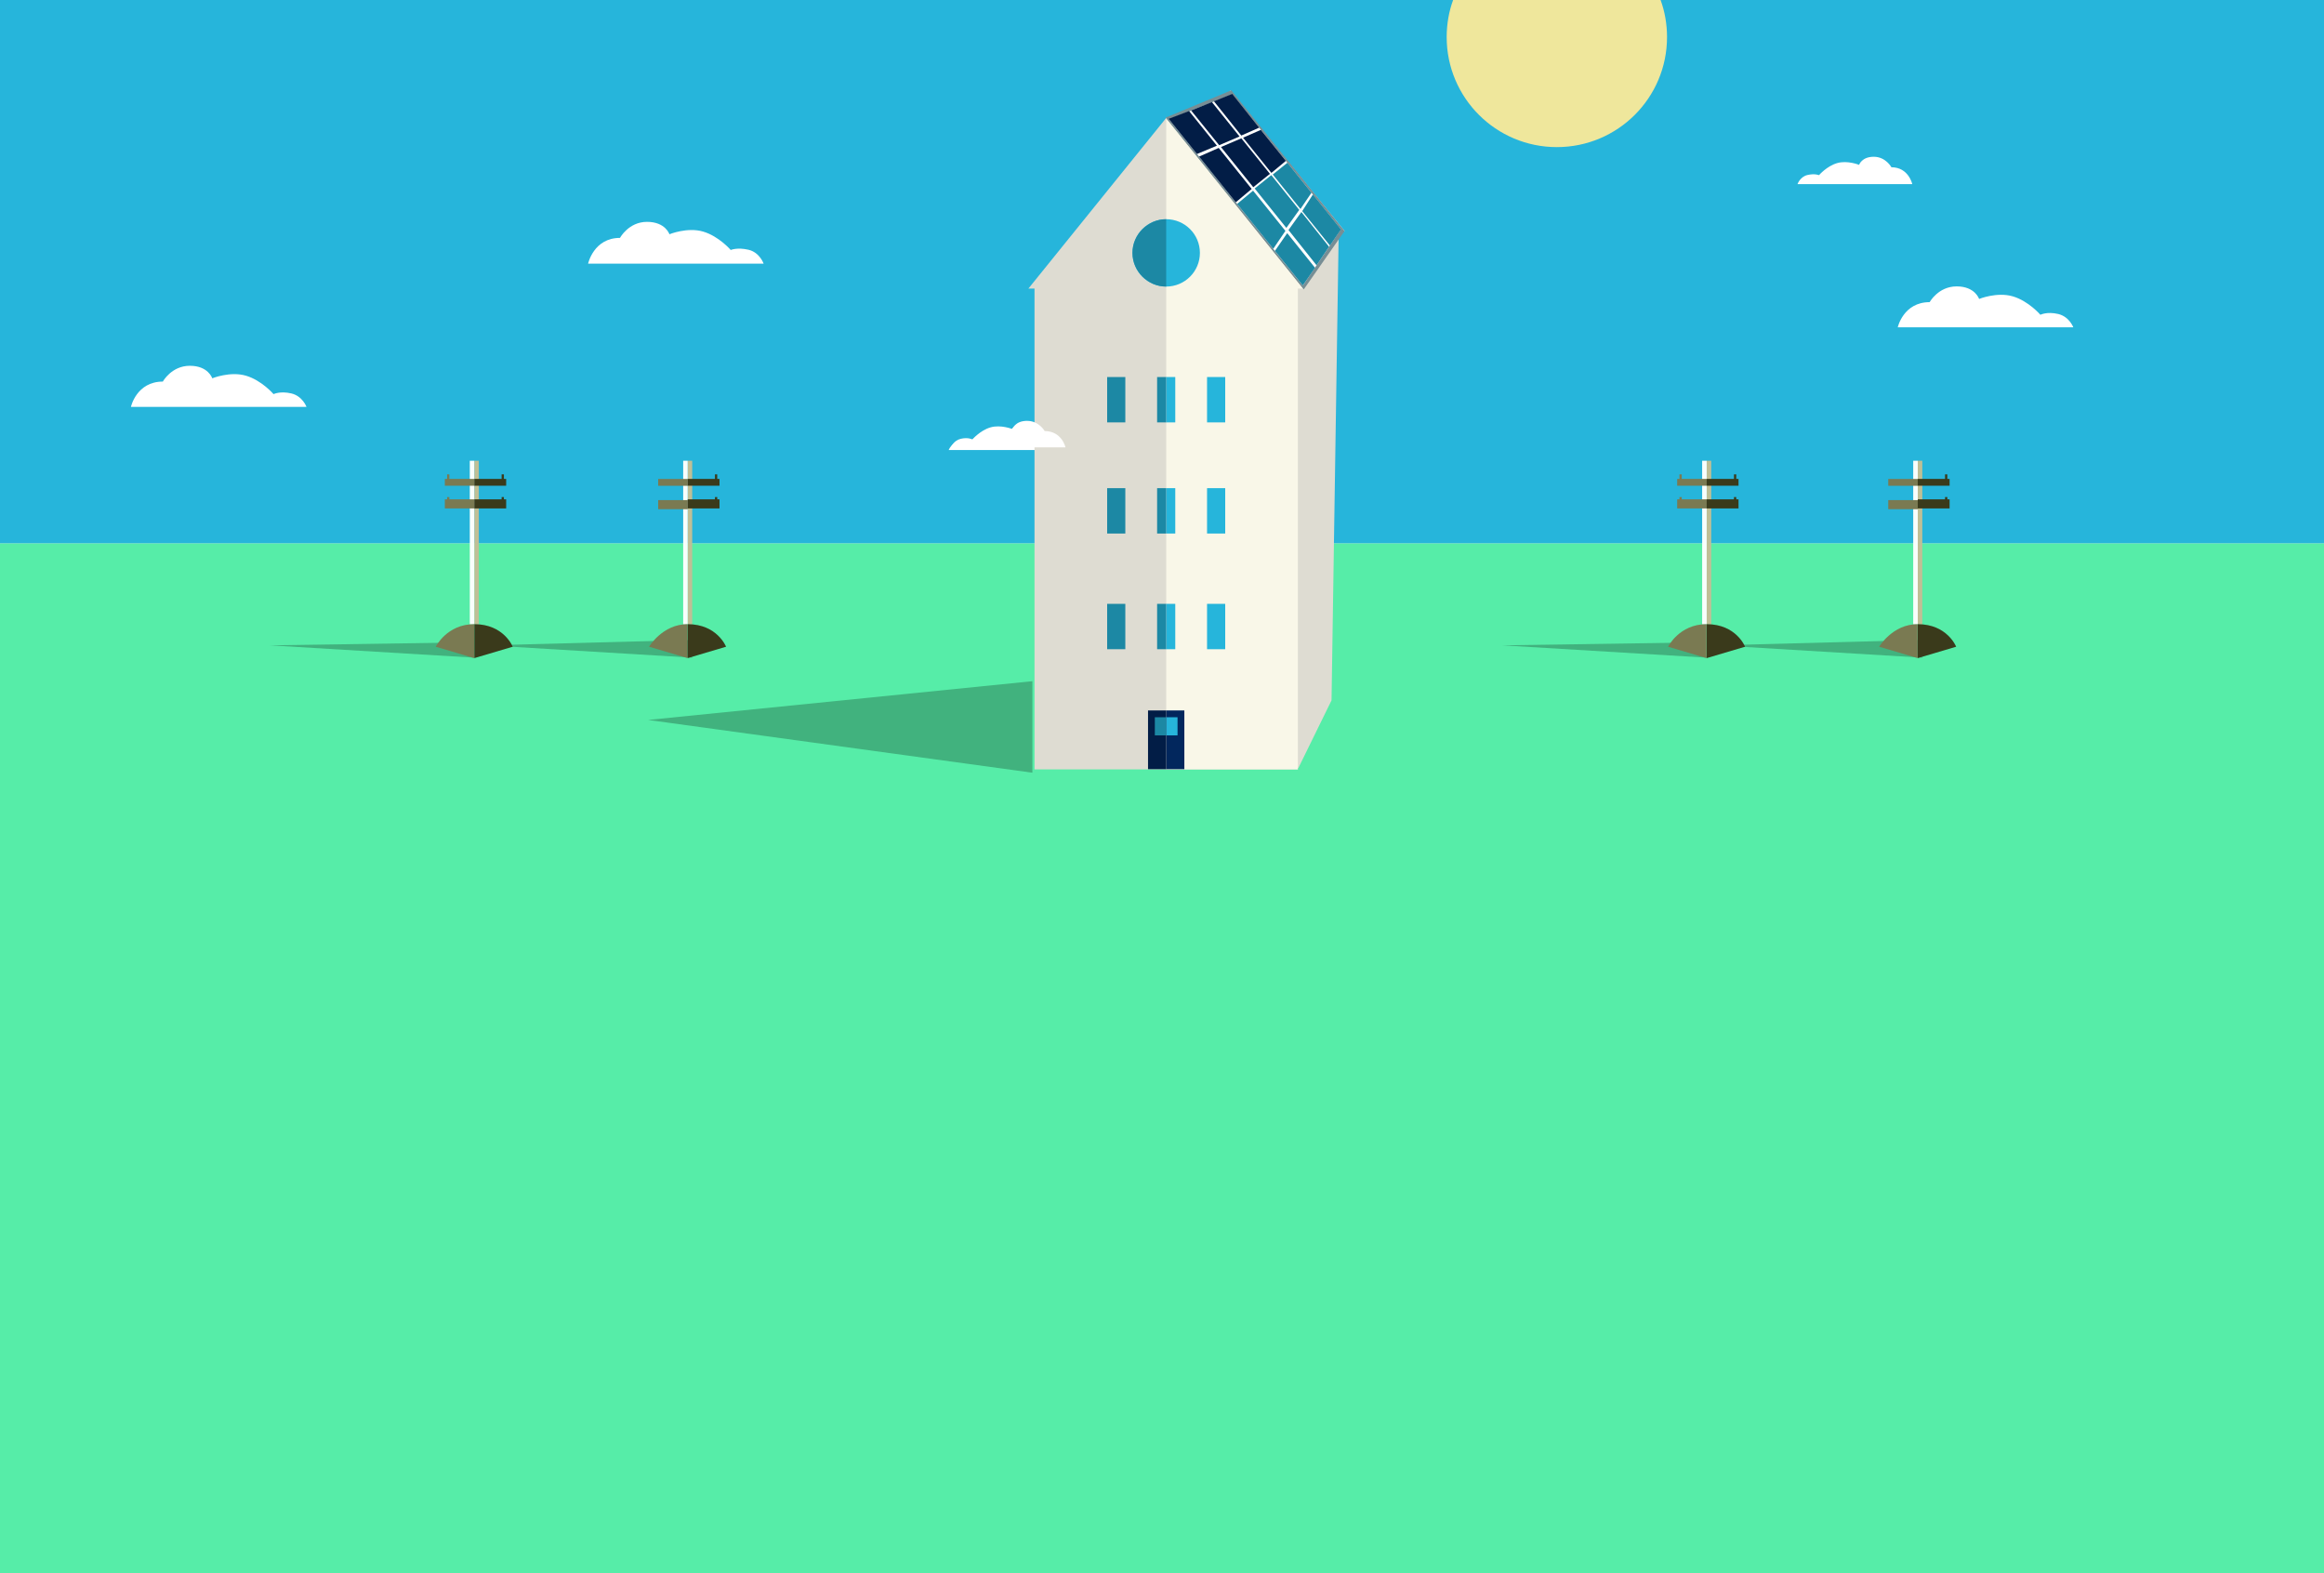
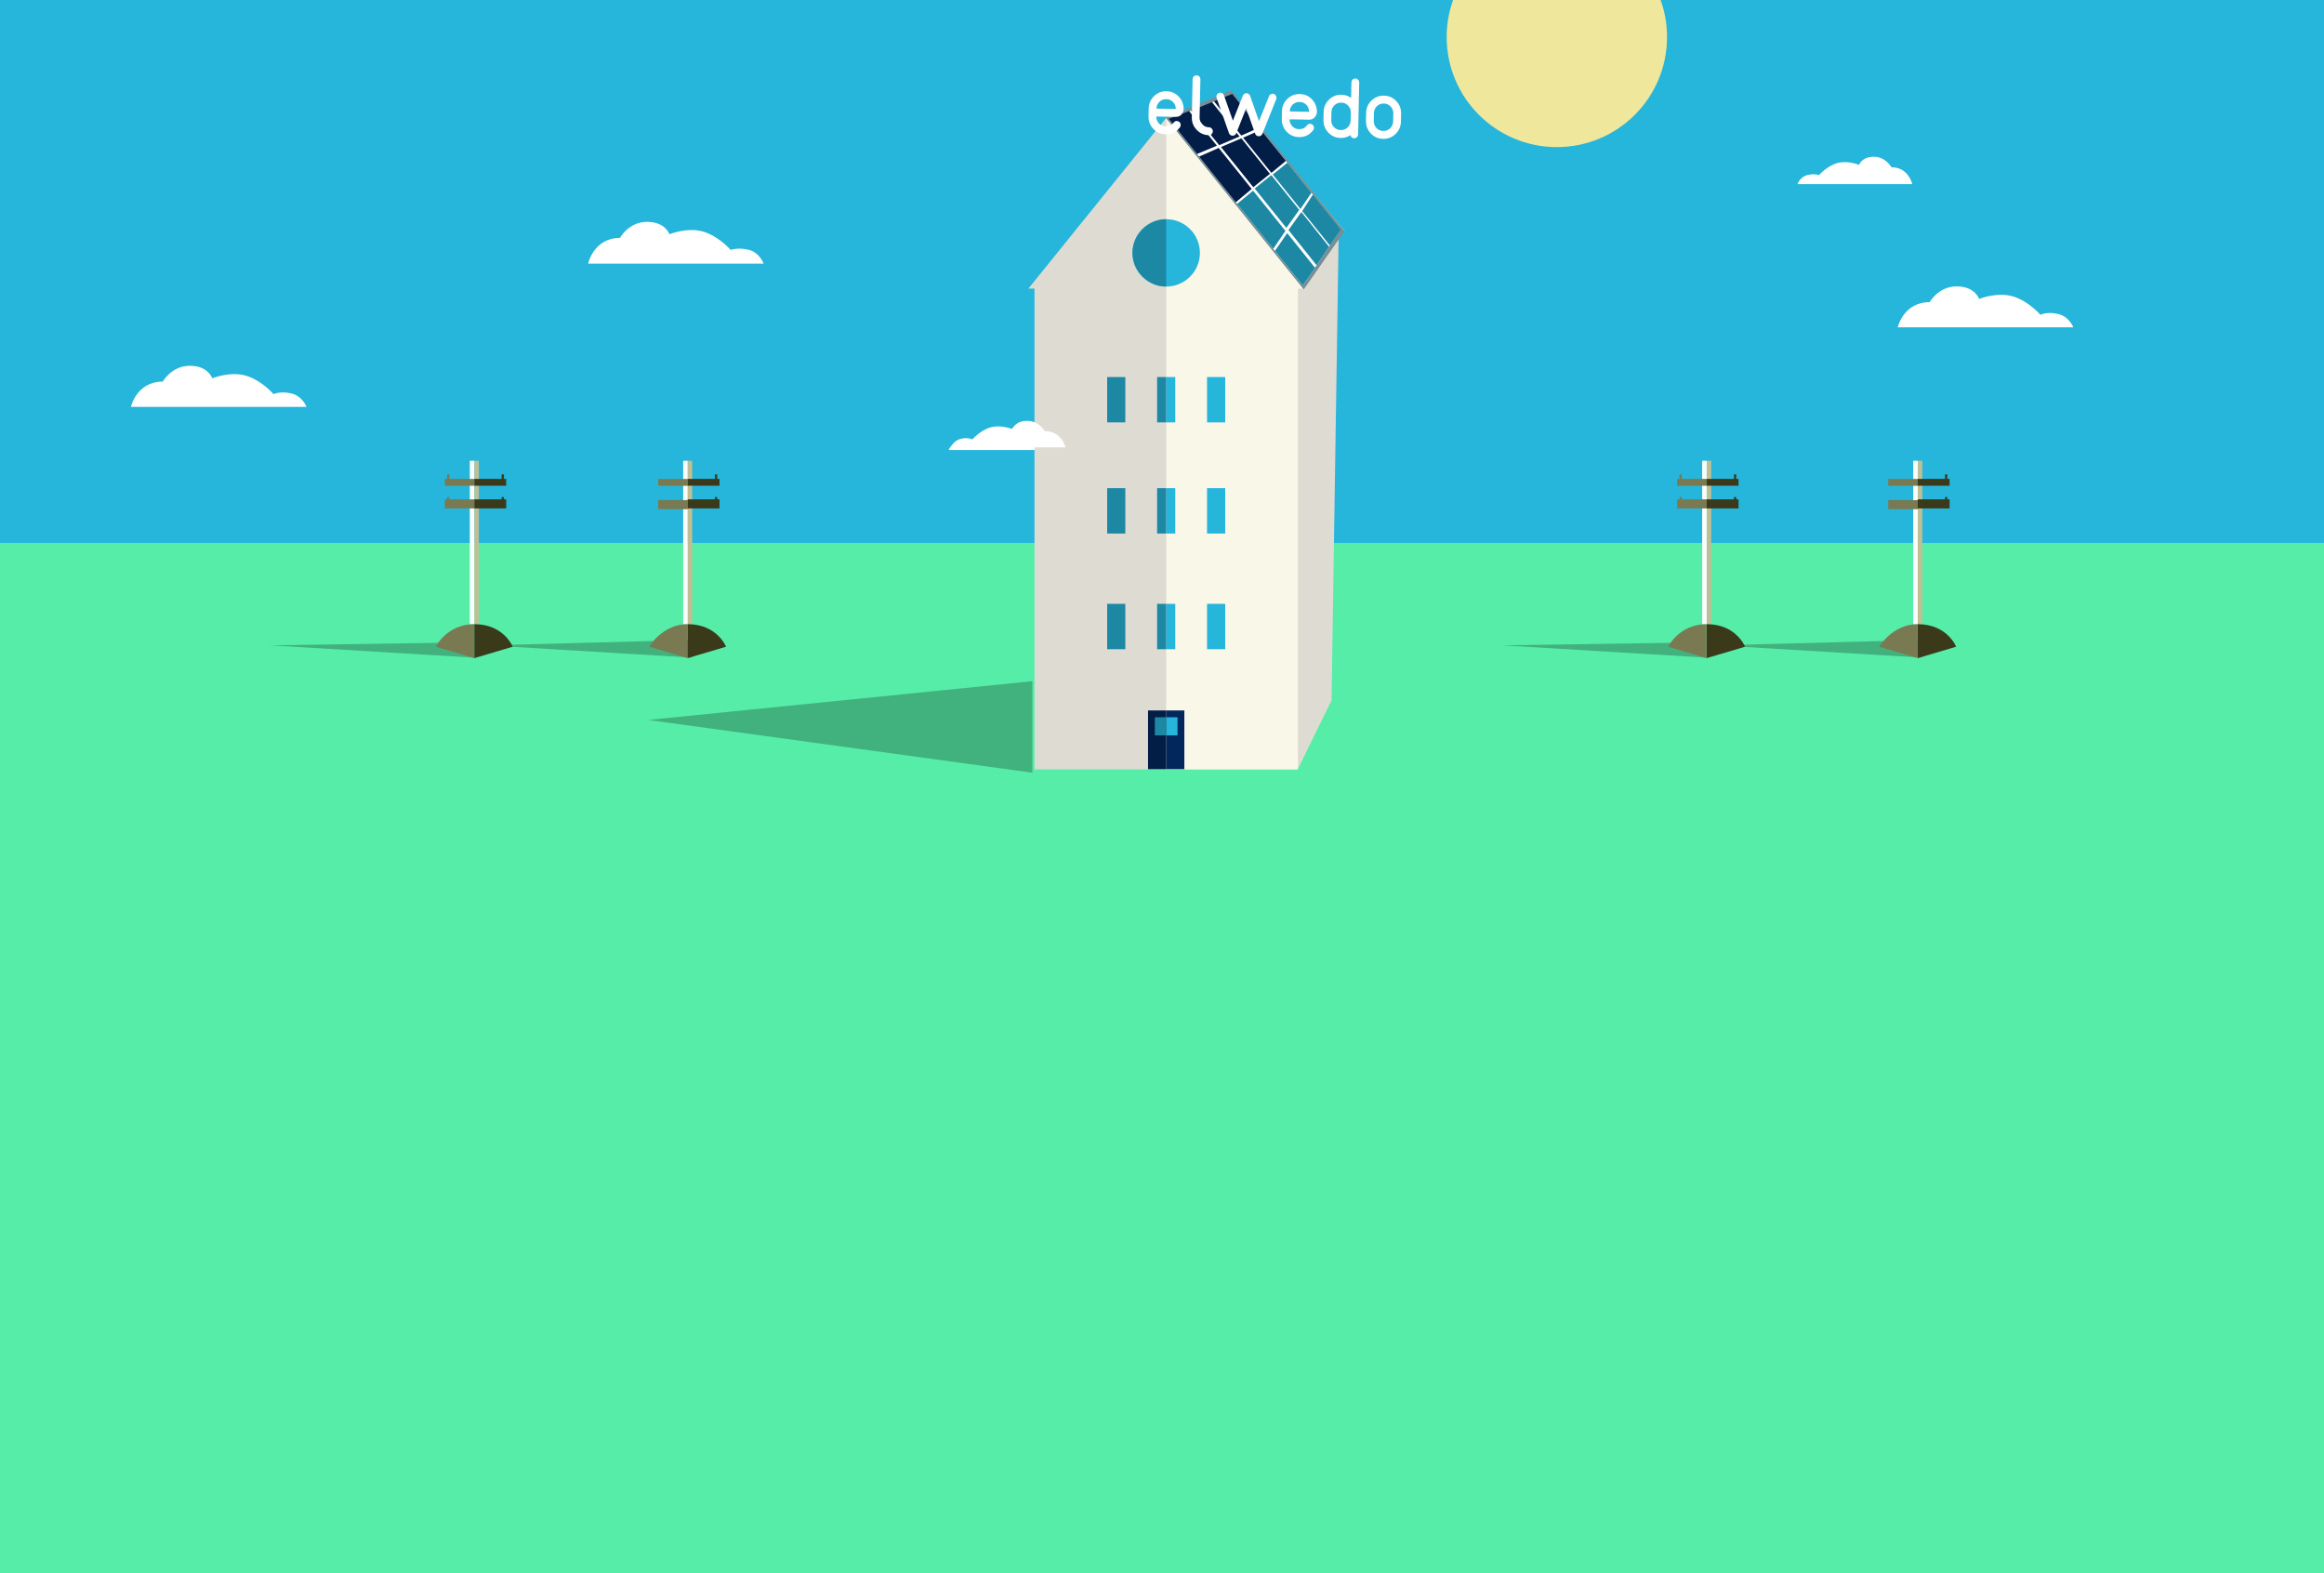
<svg xmlns="http://www.w3.org/2000/svg" xmlns:xlink="http://www.w3.org/1999/xlink" width="1024px" height="693px" viewBox="0 0 1024 693" version="1.1">
  <defs>
    <polygon id="path-1" points="0 697 1026 697 1026 0 0 0" />
    <polygon id="path-3" points="0 287.807 155.553 287.807 155.553 0.616 0 0.616" />
    <polygon id="path-5" points="97.187 30.305 97.187 0.069 0 0.069 0 30.305" />
  </defs>
  <g id="Welcome" stroke="none" stroke-width="1" fill="none" fill-rule="evenodd">
    <g id="Login" transform="translate(0, -62)">
      <g id="login_illustration" transform="translate(0, 62)">
        <polygon id="Fill-1" fill="#56EDA8" points="0 697 1026 697 1026 239.343 0 239.343" />
        <polygon id="Fill-2" fill="#26B5DB" points="0 239.343 1026 239.343 1026 0 0 0" />
        <g id="Group-74">
          <mask id="mask-2" fill="white">
            <use xlink:href="#path-1" />
          </mask>
          <g id="Clip-10" />
          <path d="M336.471,116.167 L259.126,116.167 C259.126,116.167 261.567,104.813 273.184,104.813 C273.184,104.813 276.959,97.745 285.091,97.745 C293.222,97.745 294.965,103.209 294.965,103.209 C294.965,103.209 302.806,99.99 309.776,102.022 C316.746,104.054 321.973,110.137 321.973,110.137 C321.973,110.137 324.878,108.884 329.815,110.045 C334.752,111.206 336.471,116.167 336.471,116.167" id="Fill-26" fill="#FFFFFF" mask="url(#mask-2)" />
          <path d="M135.037,179.257 L57.691,179.257 C57.691,179.257 60.133,168.121 71.749,168.121 C71.749,168.121 75.525,161.161 83.657,161.161 C91.787,161.161 93.53,166.68 93.53,166.68 C93.53,166.68 101.371,163.489 108.342,165.52 C115.311,167.552 120.538,173.649 120.538,173.649 C120.538,173.649 123.443,172.185 128.38,173.346 C133.317,174.507 135.037,179.257 135.037,179.257" id="Fill-27" fill="#FFFFFF" mask="url(#mask-2)" />
          <path d="M418.007,198.284 L468.563,198.284 C468.563,198.284 466.967,191.095 459.374,191.095 C459.374,191.095 456.906,186.591 451.591,186.591 C446.276,186.591 445.137,190.22 445.137,190.22 C445.137,190.22 440.012,188.145 435.456,189.473 C430.9,190.801 427.484,194.791 427.484,194.791 C427.484,194.791 425.585,193.748 422.358,194.507 C419.131,195.266 418.007,198.284 418.007,198.284" id="Fill-28" fill="#FFFFFF" mask="url(#mask-2)" />
          <path d="M792.025,81.116 L842.581,81.116 C842.581,81.116 840.984,73.692 833.392,73.692 C833.392,73.692 830.924,69.069 825.608,69.069 C820.294,69.069 819.155,72.639 819.155,72.639 C819.155,72.639 814.03,70.535 809.474,71.863 C804.918,73.192 801.501,77.168 801.501,77.168 C801.501,77.168 799.603,76.352 796.375,77.111 C793.149,77.87 792.025,81.116 792.025,81.116" id="Fill-29" fill="#FFFFFF" mask="url(#mask-2)" />
          <path d="M913.536,144.207 L836.191,144.207 C836.191,144.207 838.632,133.119 850.249,133.119 C850.249,133.119 854.024,126.182 862.155,126.182 C870.287,126.182 872.029,131.713 872.029,131.713 C872.029,131.713 879.871,128.527 886.841,130.559 C893.811,132.591 899.038,138.69 899.038,138.69 C899.038,138.69 901.943,137.181 906.879,138.341 C911.817,139.502 913.536,144.207 913.536,144.207" id="Fill-30" fill="#FFFFFF" mask="url(#mask-2)" />
          <path d="M640.269,0 C638.434,5.007 637.432,10.572 637.432,16.32 C637.432,43.118 659.167,64.814 685.979,64.814 C712.791,64.814 734.526,43.132 734.526,16.334 C734.526,10.587 733.523,5.007 731.689,0 L640.269,0 Z" id="Fill-31" fill="#EFE79C" mask="url(#mask-2)" />
          <polygon id="Fill-32" fill="#41B27E" mask="url(#mask-2)" points="454.887 340.444 285.557 317.197 454.887 300.127" />
          <polygon id="Fill-33" fill="#41B27E" mask="url(#mask-2)" points="208.97 289.757 119 284.329 207.041 283" />
          <polygon id="Fill-33-Copy" fill="#41B27E" mask="url(#mask-2)" points="751.97 289.757 662 284.329 750.041 283" />
          <polygon id="Fill-34" fill="#41B27E" mask="url(#mask-2)" points="304.97 289.758 215 284.33 303.041 282" />
          <polygon id="Fill-34-Copy" fill="#41B27E" mask="url(#mask-2)" points="846.97 289.758 757 284.33 845.041 282" />
          <polygon id="Fill-36" fill="#BFBF96" mask="url(#mask-2)" points="209 275.103 211.004 275.103 211.004 203 209 203" />
          <polygon id="Fill-36-Copy" fill="#BFBF96" mask="url(#mask-2)" points="752 275.103 754.004 275.103 754.004 203 752 203" />
          <polygon id="Fill-37" fill="#F9FEFC" mask="url(#mask-2)" points="207 275.103 209.004 275.103 209.004 203 207 203" />
          <polygon id="Fill-37-Copy" fill="#F9FEFC" mask="url(#mask-2)" points="750 275.103 752.004 275.103 752.004 203 750 203" />
          <path d="M192,284.938 C192,284.938 196.896,275 208.919,275 L208.919,289.957 L192,284.938 Z" id="Fill-38" fill="#7A7A52" mask="url(#mask-2)" />
          <path d="M735,284.938 C735,284.938 739.896,275 751.919,275 L751.919,289.957 L735,284.938 Z" id="Fill-38-Copy" fill="#7A7A52" mask="url(#mask-2)" />
          <path d="M225.919,284.938 C225.919,284.938 222.025,275 209,275 L209,289.957 L225.919,284.938 Z" id="Fill-39" fill="#3A3A1B" mask="url(#mask-2)" />
          <path d="M768.919,284.938 C768.919,284.938 765.025,275 752,275 L752,289.957 L768.919,284.938 Z" id="Fill-39-Copy" fill="#3A3A1B" mask="url(#mask-2)" />
          <polygon id="Fill-40" fill="#7A7A52" mask="url(#mask-2)" points="198.004 211.003 198.004 209 197.002 209 197.002 211.003 196 211.003 196 214.007 209.025 214.007 209.025 211.003" />
          <polygon id="Fill-40-Copy" fill="#7A7A52" mask="url(#mask-2)" points="741.004 211.003 741.004 209 740.002 209 740.002 211.003 739 211.003 739 214.007 752.025 214.007 752.025 211.003" />
          <polygon id="Fill-41" fill="#3A3A1B" mask="url(#mask-2)" points="221.023 211.003 221.023 209 222.025 209 222.025 211.003 223.027 211.003 223.027 214.007 209 214.007 209 211.003" />
          <polygon id="Fill-41-Copy" fill="#3A3A1B" mask="url(#mask-2)" points="764.023 211.003 764.023 209 765.025 209 765.025 211.003 766.027 211.003 766.027 214.007 752 214.007 752 211.003" />
          <polygon id="Fill-42" fill="#7A7A52" mask="url(#mask-2)" points="198.004 220.001 198.004 219 197.002 219 197.002 220.001 196 220.001 196 224.007 209.025 224.007 209.025 220.001" />
          <polygon id="Fill-42-Copy" fill="#7A7A52" mask="url(#mask-2)" points="741.004 220.001 741.004 219 740.002 219 740.002 220.001 739 220.001 739 224.007 752.025 224.007 752.025 220.001" />
          <polygon id="Fill-43" fill="#3A3A1B" mask="url(#mask-2)" points="221.023 220.001 221.023 219 222.025 219 222.025 220.001 223.027 220.001 223.027 224.007 209 224.007 209 220.001" />
          <polygon id="Fill-43-Copy" fill="#3A3A1B" mask="url(#mask-2)" points="764.023 220.001 764.023 219 765.025 219 765.025 220.001 766.027 220.001 766.027 224.007 752 224.007 752 220.001" />
          <polygon id="Fill-44" fill="#BFBF96" mask="url(#mask-2)" points="303 275.103 305.004 275.103 305.004 203 303 203" />
          <polygon id="Fill-44-Copy" fill="#BFBF96" mask="url(#mask-2)" points="845 275.103 847.004 275.103 847.004 203 845 203" />
          <polygon id="Fill-45" fill="#F9FEFC" mask="url(#mask-2)" points="301 275.103 303.004 275.103 303.004 203 301 203" />
          <polygon id="Fill-45-Copy" fill="#F9FEFC" mask="url(#mask-2)" points="843 275.103 845.004 275.103 845.004 203 843 203" />
          <path d="M286,284.938 C286,284.938 291.897,275 302.919,275 L302.919,289.957 L286,284.938 Z" id="Fill-46" fill="#7A7A52" mask="url(#mask-2)" />
          <path d="M828,284.938 C828,284.938 833.897,275 844.919,275 L844.919,289.957 L828,284.938 Z" id="Fill-46-Copy" fill="#7A7A52" mask="url(#mask-2)" />
          <path d="M319.919,284.938 C319.919,284.938 316.025,275 303,275 L303,289.957 L319.919,284.938 Z" id="Fill-47" fill="#3A3A1B" mask="url(#mask-2)" />
          <path d="M861.919,284.938 C861.919,284.938 858.025,275 845,275 L845,289.957 L861.919,284.938 Z" id="Fill-47-Copy" fill="#3A3A1B" mask="url(#mask-2)" />
          <polygon id="Fill-48" fill="#7A7A52" mask="url(#mask-2)" points="292.004 211.028 292.004 209 292.004 211.028 290 211.028 290 214.032 303.025 214.032 303.025 211.028" />
          <polygon id="Fill-48-Copy" fill="#7A7A52" mask="url(#mask-2)" points="834.004 211.028 834.004 209 834.004 211.028 832 211.028 832 214.032 845.025 214.032 845.025 211.028" />
          <polygon id="Fill-49" fill="#3A3A1B" mask="url(#mask-2)" points="315.023 211.003 315.023 209 316.025 209 316.025 211.003 317.027 211.003 317.027 214.007 303 214.007 303 211.003" />
          <polygon id="Fill-49-Copy" fill="#3A3A1B" mask="url(#mask-2)" points="857.023 211.003 857.023 209 858.025 209 858.025 211.003 859.027 211.003 859.027 214.007 845 214.007 845 211.003" />
          <polygon id="Fill-50" fill="#7A7A52" mask="url(#mask-2)" points="292.004 220.338 292.004 219 292.004 220.338 290 220.338 290 224.344 303.025 224.344 303.025 220.338" />
          <polygon id="Fill-50-Copy" fill="#7A7A52" mask="url(#mask-2)" points="834.004 220.338 834.004 219 834.004 220.338 832 220.338 832 224.344 845.025 224.344 845.025 220.338" />
          <polygon id="Fill-51" fill="#3A3A1B" mask="url(#mask-2)" points="315.023 220.001 315.023 219 316.025 219 316.025 220.001 317.027 220.001 317.027 224.007 303 224.007 303 220.001" />
          <polygon id="Fill-51-Copy" fill="#3A3A1B" mask="url(#mask-2)" points="857.023 220.001 857.023 219 858.025 219 858.025 220.001 859.027 220.001 859.027 224.007 845 224.007 845 220.001" />
        </g>
        <g id="house-copy" transform="translate(419, 31)">
          <polygon id="Fill-1" fill="#DEDCD2" points="62.387 84.049 65.075 84.049 66.443 307.312 153.117 307.312 167.703 277.55 170.864 70.889 173.55 70.889 123.134 8.832" />
          <polygon id="Fill-1" fill="#DEDCD2" points="34.135 96.138 36.822 96.138 36.822 307.996 152.867 307.996 152.867 96.138 155.553 96.138 94.882 20.922" />
          <polygon id="Fill-2" fill="#F9F7E8" points="94.845 20.806 94.845 307.996 152.868 307.996 152.868 96.138 155.553 96.138 94.882 20.84" />
          <g id="Group-25" transform="translate(0, 20.18974)">
            <path d="M109.699,60.229 C109.699,68.425 103.048,75.068 94.844,75.068 C86.64,75.068 79.988,68.425 79.988,60.229 C79.988,52.034 86.64,45.39 94.844,45.39 C103.048,45.39 109.699,52.034 109.699,60.229 Z" id="Fill-3" fill="#26B5DB" />
            <path d="M94.845,45.39 C86.842,45.39 79.99,52.033 79.99,60.229 C79.99,68.424 86.842,75.069 94.845,75.069 L94.845,45.39 Z" id="Fill-5" fill="#1C88A4" />
            <mask id="mask-4" fill="white">
              <use xlink:href="#path-3" />
            </mask>
            <g id="Clip-8" />
            <polygon id="Fill-7" fill="#26B5DB" mask="url(#mask-4)" points="94.845 134.91 98.847 134.91 98.847 114.923 94.845 114.923" />
            <polygon id="Fill-9" fill="#26B5DB" mask="url(#mask-4)" points="112.852 134.91 120.855 134.91 120.855 114.923 112.852 114.923" />
            <polygon id="Fill-10" fill="#1C88A4" mask="url(#mask-4)" points="68.835 134.91 76.838 134.91 76.838 114.923 68.835 114.923" />
            <polygon id="Fill-11" fill="#26B5DB" mask="url(#mask-4)" points="94.845 183.877 98.847 183.877 98.847 163.89 94.845 163.89" />
            <polygon id="Fill-12" fill="#26B5DB" mask="url(#mask-4)" points="112.852 183.877 120.855 183.877 120.855 163.89 112.852 163.89" />
            <polygon id="Fill-13" fill="#1C88A4" mask="url(#mask-4)" points="68.835 183.877 76.838 183.877 76.838 163.89 68.835 163.89" />
            <polygon id="Fill-14" fill="#26B5DB" mask="url(#mask-4)" points="94.845 234.843 98.847 234.843 98.847 214.856 94.845 214.856" />
            <polygon id="Fill-15" fill="#1C88A4" mask="url(#mask-4)" points="90.844 134.91 94.845 134.91 94.845 114.923 90.844 114.923" />
            <polygon id="Fill-16" fill="#1C88A4" mask="url(#mask-4)" points="90.844 183.877 94.845 183.877 94.845 163.89 90.844 163.89" />
            <polygon id="Fill-17" fill="#1C88A4" mask="url(#mask-4)" points="90.844 234.843 94.845 234.843 94.845 214.856 90.844 214.856" />
            <polygon id="Fill-18" fill="#02275D" mask="url(#mask-4)" points="94.845 287.807 102.848 287.807 102.848 261.824 94.845 261.824" />
            <polygon id="Fill-19" fill="#021D46" mask="url(#mask-4)" points="86.842 287.807 94.845 287.807 94.845 261.824 86.842 261.824" />
            <polygon id="Fill-20" fill="#26B5DB" mask="url(#mask-4)" points="94.845 272.817 99.847 272.817 99.847 264.822 94.845 264.822" />
            <polygon id="Fill-21" fill="#1C88A4" mask="url(#mask-4)" points="89.843 272.817 94.845 272.817 94.845 264.822 89.843 264.822" />
            <polygon id="Fill-22" fill="#26B5DB" mask="url(#mask-4)" points="112.852 234.843 120.855 234.843 120.855 214.856 112.852 214.856" />
            <polygon id="Fill-23" fill="#1C88A4" mask="url(#mask-4)" points="68.835 234.843 76.838 234.843 76.838 214.856 68.835 214.856" />
            <path d="M0,145.902 L50.477,145.902 C50.477,145.902 48.883,138.728 41.302,138.728 C41.302,138.728 38.838,134.233 33.531,134.233 C28.225,134.233 27.088,137.855 27.088,137.855 C27.088,137.855 21.971,135.784 17.422,137.109 C12.873,138.434 9.462,142.417 9.462,142.417 C9.462,142.417 7.566,141.375 4.344,142.133 C1.122,142.89 0,145.902 0,145.902" id="Fill-24" fill="#FFFFFF" mask="url(#mask-4)" />
          </g>
          <g id="solar-panel" transform="translate(133.327, 52.48304) rotate(1.2) translate(-133.327, -52.48304) translate(85.82701, 1.983036)">
            <g id="Group-44" transform="translate(47.42305, 50.59208) rotate(50) translate(-47.42305, -50.59208) translate(-1.576947, 30.59208)">
              <polygon id="Fill-7" fill="#7A7A52" points="37.535 19.95 37.535 19.721 37.535 19.95 35.581 19.95 35.581 21.193 48.286 21.193 48.286 19.95" />
              <polygon id="Fill-9" fill="#3A3A1B" points="59.037 19.95 59.037 19.536 60.014 19.536 60.014 19.95 61.969 19.95 61.969 21.193 48.286 21.193 48.286 19.95" />
              <polygon id="Fill-11" fill="#7A7A52" points="37.535 24.092 37.535 23.332 37.535 24.092 35.581 24.092 35.581 25.335 48.286 25.335 48.286 24.092" />
              <polygon id="Fill-13" fill="#3A3A1B" points="59.037 24.092 59.037 23.264 60.014 23.264 60.014 24.092 61.969 24.092 61.969 25.335 48.286 25.335 48.286 24.092" />
              <g id="Group-17" transform="translate(0, 0)">
                <mask id="mask-6" fill="white">
                  <use xlink:href="#path-5" />
                </mask>
                <g id="Clip-16" />
                <polygon id="Fill-15" fill="#778E95" mask="url(#mask-6)" points="97.187 30.305 0 30.305 8.818 0.069 88.37 0.069" />
              </g>
              <polygon id="Fill-18" fill="#FFFFFF" points="95.587 29.477 1.601 29.477 10.418 0.897 86.769 0.897" />
              <polygon id="Fill-20" fill="#021D46" points="23.835 20.365 4.246 20.365 1.297 29.505 21.179 29.505" />
              <polygon id="Fill-22" fill="#021D46" points="48.286 20.365 25.099 20.365 22.644 29.498 48.476 29.498" />
              <polygon id="Fill-24" fill="#1C88A4" points="72.007 20.365 49.264 20.365 49.411 29.486 74.8 29.486" />
              <polygon id="Fill-26" fill="#1C88A4" points="92.836 20.375 73.271 20.365 75.97 29.472 95.559 29.472" />
              <polygon id="Fill-28" fill="#021D46" points="26.918 10.047 7.479 10.047 4.643 19.502 24.292 19.452" />
              <polygon id="Fill-30" fill="#021D46" points="48.136 9.937 28.043 9.937 25.418 19.343 48.136 19.343" />
              <polygon id="Fill-32" fill="#1C88A4" points="68.61 9.811 48.957 9.811 48.957 19.217 71.236 19.217" />
              <polygon id="Fill-34" fill="#1C88A4" points="89.492 9.758 69.923 9.665 72.549 19.071 92.408 19.163" />
              <polygon id="Fill-36" fill="#021D46" points="29.309 0.875 10.275 0.792 7.763 9.131 27.084 9.196" />
              <polygon id="Fill-38" fill="#021D46" points="48.087 0.889 30.527 0.921 28.302 9.172 48.216 9.172" />
              <polygon id="Fill-40" fill="#1C88A4" points="66.106 0.889 49.152 0.869 49.151 9.149 68.63 9.149" />
              <polygon id="Fill-42" fill="#1C88A4" points="86.837 0.87 67.089 0.857 69.851 9.133 89.329 9.127" />
            </g>
+             <g id="Welcome" stroke="none" stroke-width="1" fill="none" fill-rule="evenodd">
+               <g id="Desktop-HD" transform="translate(-42, -18)" fill="#FFFFFF">
+                 <g id="Navigation">
+                   <g id="logo" transform="translate(42, 18)">
+                     <g id="elwedo">
+                       <path d="M4.002,15.758 L4.002,15.777 L12.519,15.777 C12.507,14.611 12.097,13.605 11.289,12.762 C10.457,11.93 9.472,11.515 8.334,11.515 L8.205,11.515 C7.043,11.515 6.052,11.93 5.232,12.762 C4.412,13.593 4.002,14.592 4.002,15.758 Z M15.842,14.437 C15.927,14.871 15.97,15.312 15.97,15.758 C15.97,16.391 15.811,16.974 15.493,17.508 C14.832,18.662 13.847,19.239 12.538,19.239 L4.002,19.257 C4.002,20.436 4.412,21.441 5.232,22.273 C6.052,23.104 7.043,23.52 8.205,23.52 L8.334,23.52 C9.754,23.52 10.885,22.93 11.73,21.751 C12.219,21.069 12.862,20.87 13.657,21.156 C14.208,21.342 14.569,21.714 14.74,22.273 C14.912,22.843 14.826,23.364 14.483,23.836 C12.954,25.945 10.904,27 8.334,27 L8.205,27 C6.113,27 4.32,26.249 2.827,24.748 C1.346,23.259 0.594,21.454 0.569,19.332 L0.569,15.758 C0.569,13.624 1.316,11.806 2.809,10.305 C4.302,8.791 6.101,8.034 8.205,8.034 L8.334,8.034 C10.463,8.034 12.274,8.804 13.767,10.342 C14.477,11.074 15.022,11.912 15.401,12.855 C15.609,13.364 15.756,13.891 15.842,14.437 Z M22.585,1.259 C22.915,1.607 23.08,2.016 23.08,2.488 L23.08,19.257 C23.08,20.436 23.49,21.441 24.31,22.273 C25.13,23.104 26.121,23.52 27.284,23.52 L27.302,23.52 C27.78,23.52 28.184,23.687 28.514,24.022 C28.857,24.369 29.028,24.779 29.028,25.25 C29.028,25.734 28.857,26.15 28.514,26.497 C28.184,26.832 27.78,27 27.302,27 L27.284,27 C25.179,27 23.38,26.243 21.887,24.729 C20.394,23.216 19.648,21.392 19.648,19.257 L19.648,2.488 C19.648,2.016 19.813,1.607 20.143,1.259 C20.486,0.924 20.896,0.757 21.373,0.757 C21.838,0.757 22.242,0.924 22.585,1.259 Z M54.348,8.313 C53.907,8.512 53.608,8.835 53.448,9.281 L49.281,20.374 L45.133,9.281 C44.962,8.835 44.662,8.512 44.233,8.313 C43.805,8.115 43.365,8.102 42.912,8.276 C42.508,8.438 42.208,8.717 42.012,9.114 C41.963,9.176 41.933,9.232 41.92,9.281 L37.772,20.374 L33.605,9.281 C33.434,8.835 33.134,8.512 32.705,8.313 C32.277,8.115 31.843,8.102 31.402,8.276 C30.949,8.45 30.631,8.754 30.448,9.188 C30.252,9.622 30.233,10.069 30.392,10.528 L36.156,25.883 C36.328,26.367 36.658,26.702 37.148,26.888 L37.184,26.888 C37.184,26.901 37.191,26.907 37.203,26.907 C37.288,26.932 37.374,26.95 37.46,26.963 C37.472,26.975 37.509,26.981 37.57,26.981 C37.643,26.994 37.711,27 37.772,27 C37.821,27 37.882,26.994 37.955,26.981 C38.017,26.981 38.059,26.975 38.084,26.963 C38.157,26.95 38.237,26.932 38.323,26.907 C38.335,26.907 38.341,26.901 38.341,26.888 L38.378,26.888 C38.867,26.702 39.198,26.367 39.369,25.883 L43.517,14.809 L47.684,25.883 C47.856,26.367 48.186,26.702 48.676,26.888 L48.712,26.888 C48.712,26.901 48.719,26.907 48.731,26.907 C48.816,26.932 48.896,26.95 48.969,26.963 C48.994,26.975 49.037,26.981 49.098,26.981 C49.171,26.994 49.233,27 49.281,27 C49.343,27 49.41,26.994 49.483,26.981 C49.545,26.981 49.581,26.975 49.594,26.963 C49.679,26.95 49.765,26.932 49.851,26.907 L49.869,26.888 L49.906,26.888 C50.383,26.702 50.713,26.367 50.897,25.883 L56.661,10.528 C56.82,10.069 56.802,9.622 56.606,9.188 C56.41,8.754 56.092,8.45 55.651,8.276 C55.211,8.102 54.776,8.115 54.348,8.313 Z M62.743,15.758 L62.743,15.777 L71.26,15.777 C71.248,14.611 70.838,13.605 70.031,12.762 C69.198,11.93 68.213,11.515 67.075,11.515 L66.947,11.515 C65.784,11.515 64.793,11.93 63.973,12.762 C63.153,13.593 62.743,14.592 62.743,15.758 Z M74.583,14.437 C74.669,14.871 74.712,15.312 74.712,15.758 C74.712,16.391 74.552,16.974 74.234,17.508 C73.573,18.662 72.588,19.239 71.279,19.239 L62.743,19.257 C62.743,20.436 63.153,21.441 63.973,22.273 C64.793,23.104 65.784,23.52 66.947,23.52 L67.075,23.52 C68.495,23.52 69.627,22.93 70.471,21.751 C70.961,21.069 71.603,20.87 72.399,21.156 C72.949,21.342 73.31,21.714 73.482,22.273 C73.653,22.843 73.567,23.364 73.225,23.836 C71.695,25.945 69.645,27 67.075,27 L66.947,27 C64.854,27 63.061,26.249 61.568,24.748 C60.087,23.259 59.335,21.454 59.31,19.332 L59.31,15.758 C59.31,13.624 60.057,11.806 61.55,10.305 C63.043,8.791 64.842,8.034 66.947,8.034 L67.075,8.034 C69.205,8.034 71.016,8.804 72.509,10.342 C73.219,11.074 73.763,11.912 74.142,12.855 C74.351,13.364 74.497,13.891 74.583,14.437 Z M89.642,19.257 L89.642,15.702 C89.642,14.524 89.226,13.519 88.393,12.687 C87.573,11.856 86.588,11.44 85.438,11.44 L85.309,11.44 C84.147,11.44 83.156,11.856 82.336,12.687 C81.516,13.519 81.106,14.524 81.106,15.702 L81.106,19.257 C81.106,20.436 81.516,21.441 82.336,22.273 C83.156,23.104 84.147,23.52 85.309,23.52 L85.438,23.52 C86.588,23.52 87.573,23.104 88.393,22.273 C89.226,21.441 89.642,20.436 89.642,19.257 Z M90.137,1.185 C90.468,0.85 90.872,0.682 91.349,0.682 C91.826,0.682 92.23,0.85 92.56,1.185 C92.903,1.532 93.074,1.942 93.074,2.413 L93.074,25.25 C93.074,25.734 92.903,26.15 92.56,26.497 C92.23,26.832 91.826,27 91.349,27 C90.455,27 89.905,26.56 89.697,25.679 C88.412,26.56 86.992,27 85.438,27 L85.309,27 C83.205,27 81.406,26.243 79.913,24.729 C78.42,23.216 77.673,21.392 77.673,19.257 L77.673,15.702 C77.673,13.568 78.42,11.744 79.913,10.23 C81.406,8.717 83.205,7.96 85.309,7.96 L85.438,7.96 C86.955,7.96 88.357,8.388 89.642,9.244 L89.642,2.413 C89.642,1.942 89.807,1.532 90.137,1.185 Z M108.372,19.257 L108.372,15.702 C108.372,14.524 107.955,13.519 107.123,12.687 C106.303,11.856 105.318,11.44 104.168,11.44 L104.039,11.44 C102.877,11.44 101.885,11.856 101.066,12.687 C100.246,13.519 99.836,14.524 99.836,15.702 L99.836,19.257 C99.836,20.436 100.246,21.441 101.066,22.273 C101.885,23.104 102.877,23.52 104.039,23.52 L104.168,23.52 C105.318,23.52 106.303,23.104 107.123,22.273 C107.955,21.441 108.372,20.436 108.372,19.257 Z M104.039,7.96 L104.168,7.96 C106.273,7.96 108.072,8.717 109.565,10.23 C111.058,11.744 111.804,13.568 111.804,15.702 L111.804,19.257 C111.804,21.392 111.058,23.216 109.565,24.729 C108.072,26.243 106.273,27 104.168,27 L104.039,27 C101.934,27 100.135,26.243 98.642,24.729 C97.149,23.216 96.403,21.392 96.403,19.257 L96.403,15.702 C96.403,13.568 97.149,11.744 98.642,10.23 C100.135,8.717 101.934,7.96 104.039,7.96 Z" />
+                     </g>
+                   </g>
+                 </g>
+               </g>
+             </g>
          </g>
        </g>
      </g>
    </g>
  </g>
</svg>
